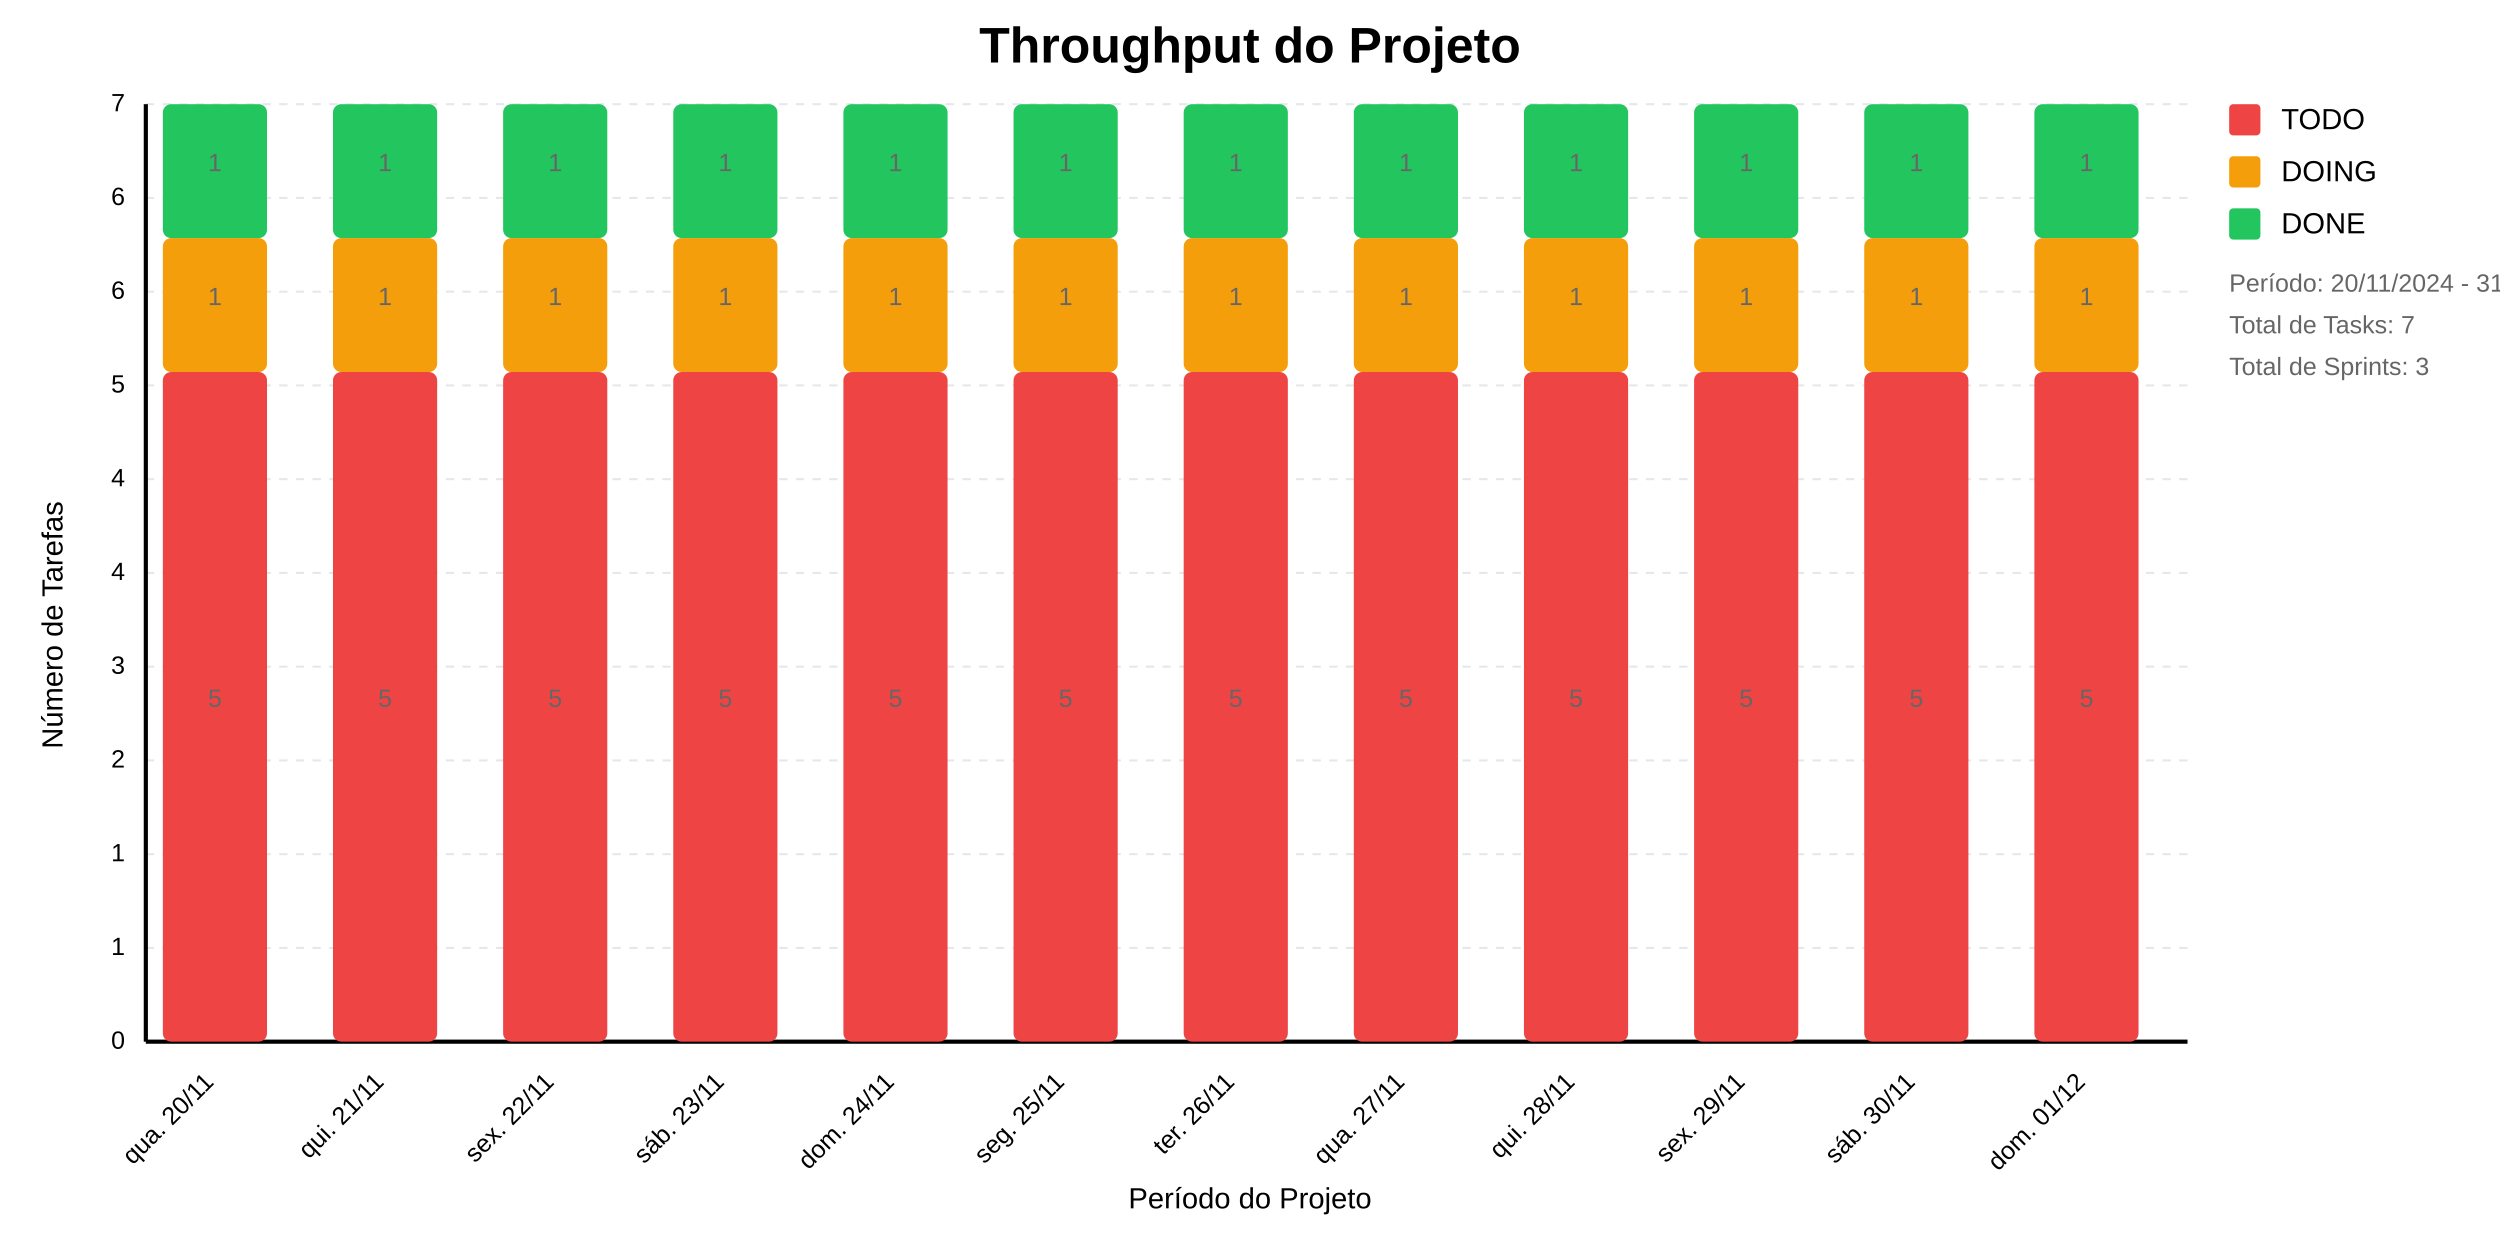
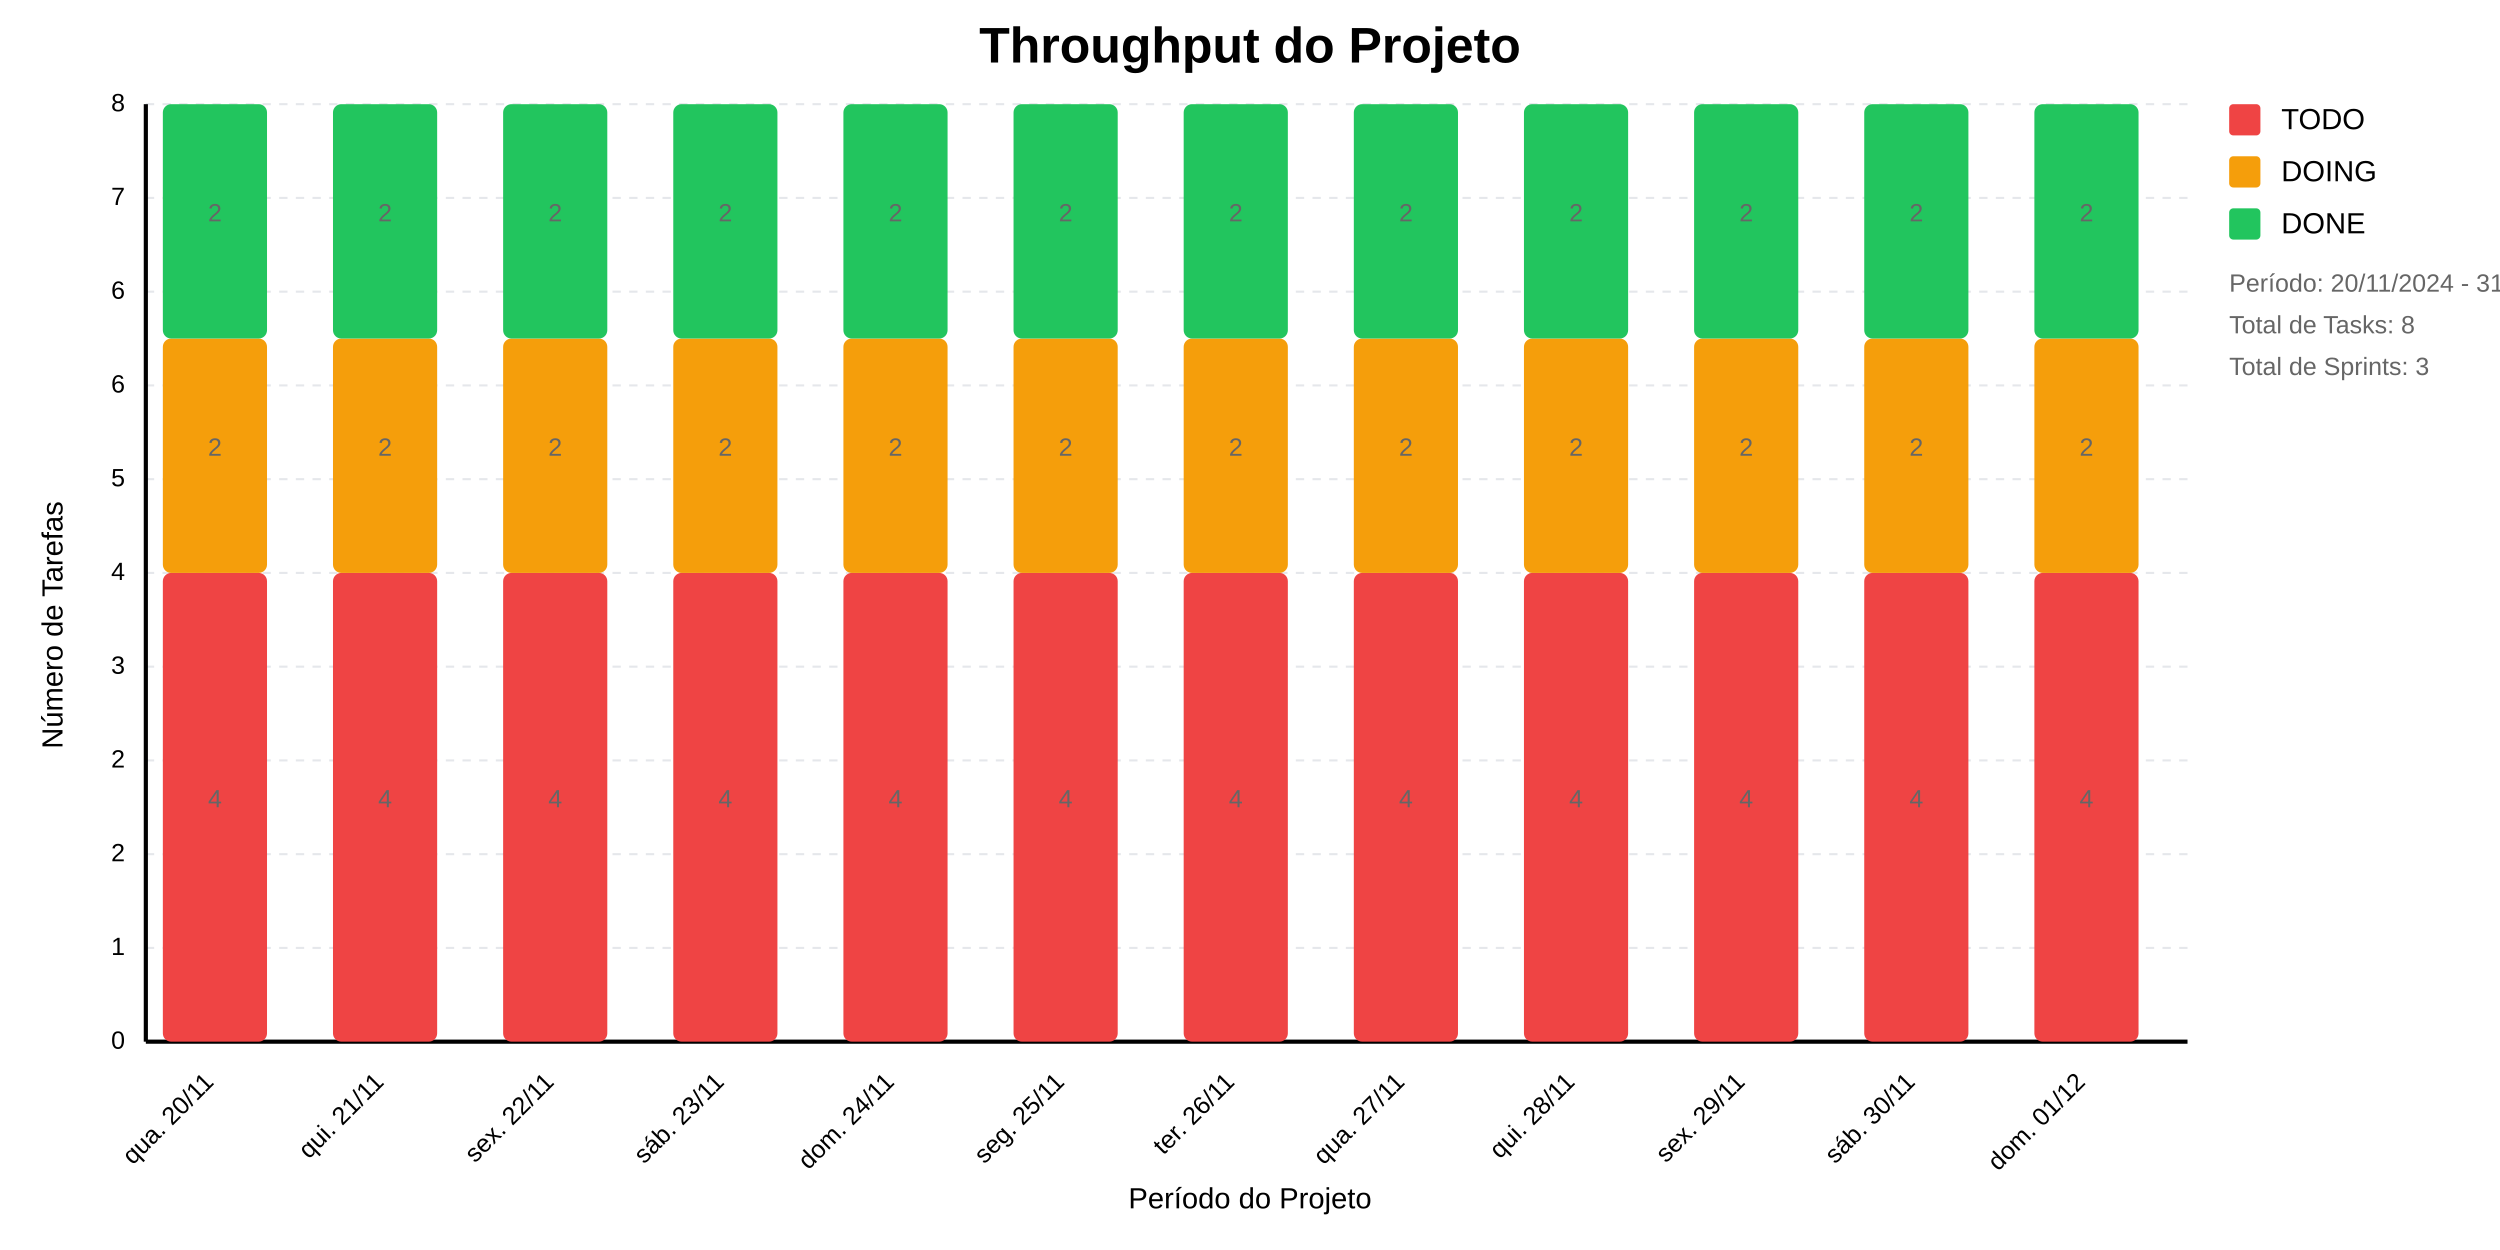
<svg xmlns="http://www.w3.org/2000/svg" viewBox="0 0 1200 600">
  <defs>
    <style>
              text { font-family: Arial, sans-serif; }
              .title { font-size: 24px; font-weight: bold; }
              .label { font-size: 14px; }
              .value { font-size: 12px; fill: #666666; }
              .axis { font-size: 12px; }
              .legend { font-size: 14px; }
            </style>
  </defs>
  <rect width="1200" height="600" fill="white" />
  <line x1="70" y1="50" x2="1050" y2="50" stroke="#e5e7eb" stroke-dasharray="4" />
-   <text x="60" y="50" text-anchor="end" class="axis" dominant-baseline="middle">7</text>
+   <text x="60" y="50" text-anchor="end" class="axis" dominant-baseline="middle">8</text>
  <line x1="70" y1="95" x2="1050" y2="95" stroke="#e5e7eb" stroke-dasharray="4" />
-   <text x="60" y="95" text-anchor="end" class="axis" dominant-baseline="middle">6</text>
+   <text x="60" y="95" text-anchor="end" class="axis" dominant-baseline="middle">7</text>
  <line x1="70" y1="140" x2="1050" y2="140" stroke="#e5e7eb" stroke-dasharray="4" />
  <text x="60" y="140" text-anchor="end" class="axis" dominant-baseline="middle">6</text>
  <line x1="70" y1="185" x2="1050" y2="185" stroke="#e5e7eb" stroke-dasharray="4" />
-   <text x="60" y="185" text-anchor="end" class="axis" dominant-baseline="middle">5</text>
+   <text x="60" y="185" text-anchor="end" class="axis" dominant-baseline="middle">6</text>
  <line x1="70" y1="230" x2="1050" y2="230" stroke="#e5e7eb" stroke-dasharray="4" />
-   <text x="60" y="230" text-anchor="end" class="axis" dominant-baseline="middle">4</text>
+   <text x="60" y="230" text-anchor="end" class="axis" dominant-baseline="middle">5</text>
  <line x1="70" y1="275" x2="1050" y2="275" stroke="#e5e7eb" stroke-dasharray="4" />
  <text x="60" y="275" text-anchor="end" class="axis" dominant-baseline="middle">4</text>
  <line x1="70" y1="320" x2="1050" y2="320" stroke="#e5e7eb" stroke-dasharray="4" />
  <text x="60" y="320" text-anchor="end" class="axis" dominant-baseline="middle">3</text>
  <line x1="70" y1="365" x2="1050" y2="365" stroke="#e5e7eb" stroke-dasharray="4" />
  <text x="60" y="365" text-anchor="end" class="axis" dominant-baseline="middle">2</text>
  <line x1="70" y1="410" x2="1050" y2="410" stroke="#e5e7eb" stroke-dasharray="4" />
-   <text x="60" y="410" text-anchor="end" class="axis" dominant-baseline="middle">1</text>
+   <text x="60" y="410" text-anchor="end" class="axis" dominant-baseline="middle">2</text>
  <line x1="70" y1="455" x2="1050" y2="455" stroke="#e5e7eb" stroke-dasharray="4" />
  <text x="60" y="455" text-anchor="end" class="axis" dominant-baseline="middle">1</text>
  <line x1="70" y1="500" x2="1050" y2="500" stroke="#e5e7eb" stroke-dasharray="4" />
  <text x="60" y="500" text-anchor="end" class="axis" dominant-baseline="middle">0</text>
  <line x1="70" y1="50" x2="70" y2="500" stroke="black" stroke-width="2" />
  <line x1="70" y1="500" x2="1050" y2="500" stroke="black" stroke-width="2" />
  <g>
-     <rect x="78.167" y="178.571" width="50" height="321.429" fill="#ef4444" rx="4" />
-     <rect x="78.167" y="114.286" width="50" height="64.286" fill="#f59e0b" rx="4" />
-     <rect x="78.167" y="50" width="50" height="64.286" fill="#22c55e" rx="4" />
+     <rect x="78.167" y="275" width="50" height="225" fill="#ef4444" rx="4" />
+     <rect x="78.167" y="162.5" width="50" height="112.5" fill="#f59e0b" rx="4" />
+     <rect x="78.167" y="50" width="50" height="112.5" fill="#22c55e" rx="4" />
    <text transform="rotate(-45 103.1667 520)" x="103.167" y="520" text-anchor="end" class="axis">qua. 20/11</text>
-     <text x="103.167" y="339.286" text-anchor="middle" class="value" fill="white">5</text>
-     <text x="103.167" y="146.429" text-anchor="middle" class="value" fill="white">1</text>
-     <text x="103.167" y="82.143" text-anchor="middle" class="value" fill="white">1</text>
+     <text x="103.167" y="387.5" text-anchor="middle" class="value" fill="white">4</text>
+     <text x="103.167" y="218.75" text-anchor="middle" class="value" fill="white">2</text>
+     <text x="103.167" y="106.25" text-anchor="middle" class="value" fill="white">2</text>
  </g>
  <g>
-     <rect x="159.833" y="178.571" width="50" height="321.429" fill="#ef4444" rx="4" />
-     <rect x="159.833" y="114.286" width="50" height="64.286" fill="#f59e0b" rx="4" />
-     <rect x="159.833" y="50" width="50" height="64.286" fill="#22c55e" rx="4" />
+     <rect x="159.833" y="275" width="50" height="225" fill="#ef4444" rx="4" />
+     <rect x="159.833" y="162.5" width="50" height="112.5" fill="#f59e0b" rx="4" />
+     <rect x="159.833" y="50" width="50" height="112.5" fill="#22c55e" rx="4" />
    <text transform="rotate(-45 184.8333 520)" x="184.833" y="520" text-anchor="end" class="axis">qui. 21/11</text>
-     <text x="184.833" y="339.286" text-anchor="middle" class="value" fill="white">5</text>
-     <text x="184.833" y="146.429" text-anchor="middle" class="value" fill="white">1</text>
-     <text x="184.833" y="82.143" text-anchor="middle" class="value" fill="white">1</text>
+     <text x="184.833" y="387.5" text-anchor="middle" class="value" fill="white">4</text>
+     <text x="184.833" y="218.75" text-anchor="middle" class="value" fill="white">2</text>
+     <text x="184.833" y="106.25" text-anchor="middle" class="value" fill="white">2</text>
  </g>
  <g>
-     <rect x="241.5" y="178.571" width="50" height="321.429" fill="#ef4444" rx="4" />
-     <rect x="241.5" y="114.286" width="50" height="64.286" fill="#f59e0b" rx="4" />
-     <rect x="241.5" y="50" width="50" height="64.286" fill="#22c55e" rx="4" />
+     <rect x="241.5" y="275" width="50" height="225" fill="#ef4444" rx="4" />
+     <rect x="241.5" y="162.5" width="50" height="112.5" fill="#f59e0b" rx="4" />
+     <rect x="241.5" y="50" width="50" height="112.5" fill="#22c55e" rx="4" />
    <text transform="rotate(-45 266.5 520)" x="266.5" y="520" text-anchor="end" class="axis">sex. 22/11</text>
-     <text x="266.5" y="339.286" text-anchor="middle" class="value" fill="white">5</text>
-     <text x="266.5" y="146.429" text-anchor="middle" class="value" fill="white">1</text>
-     <text x="266.5" y="82.143" text-anchor="middle" class="value" fill="white">1</text>
+     <text x="266.5" y="387.5" text-anchor="middle" class="value" fill="white">4</text>
+     <text x="266.5" y="218.75" text-anchor="middle" class="value" fill="white">2</text>
+     <text x="266.5" y="106.25" text-anchor="middle" class="value" fill="white">2</text>
  </g>
  <g>
-     <rect x="323.167" y="178.571" width="50" height="321.429" fill="#ef4444" rx="4" />
-     <rect x="323.167" y="114.286" width="50" height="64.286" fill="#f59e0b" rx="4" />
-     <rect x="323.167" y="50" width="50" height="64.286" fill="#22c55e" rx="4" />
+     <rect x="323.167" y="275" width="50" height="225" fill="#ef4444" rx="4" />
+     <rect x="323.167" y="162.5" width="50" height="112.5" fill="#f59e0b" rx="4" />
+     <rect x="323.167" y="50" width="50" height="112.5" fill="#22c55e" rx="4" />
    <text transform="rotate(-45 348.1667 520)" x="348.167" y="520" text-anchor="end" class="axis">sáb. 23/11</text>
-     <text x="348.167" y="339.286" text-anchor="middle" class="value" fill="white">5</text>
-     <text x="348.167" y="146.429" text-anchor="middle" class="value" fill="white">1</text>
-     <text x="348.167" y="82.143" text-anchor="middle" class="value" fill="white">1</text>
+     <text x="348.167" y="387.5" text-anchor="middle" class="value" fill="white">4</text>
+     <text x="348.167" y="218.75" text-anchor="middle" class="value" fill="white">2</text>
+     <text x="348.167" y="106.25" text-anchor="middle" class="value" fill="white">2</text>
  </g>
  <g>
-     <rect x="404.833" y="178.571" width="50" height="321.429" fill="#ef4444" rx="4" />
-     <rect x="404.833" y="114.286" width="50" height="64.286" fill="#f59e0b" rx="4" />
-     <rect x="404.833" y="50" width="50" height="64.286" fill="#22c55e" rx="4" />
+     <rect x="404.833" y="275" width="50" height="225" fill="#ef4444" rx="4" />
+     <rect x="404.833" y="162.5" width="50" height="112.5" fill="#f59e0b" rx="4" />
+     <rect x="404.833" y="50" width="50" height="112.5" fill="#22c55e" rx="4" />
    <text transform="rotate(-45 429.8333 520)" x="429.833" y="520" text-anchor="end" class="axis">dom. 24/11</text>
-     <text x="429.833" y="339.286" text-anchor="middle" class="value" fill="white">5</text>
-     <text x="429.833" y="146.429" text-anchor="middle" class="value" fill="white">1</text>
-     <text x="429.833" y="82.143" text-anchor="middle" class="value" fill="white">1</text>
+     <text x="429.833" y="387.5" text-anchor="middle" class="value" fill="white">4</text>
+     <text x="429.833" y="218.75" text-anchor="middle" class="value" fill="white">2</text>
+     <text x="429.833" y="106.25" text-anchor="middle" class="value" fill="white">2</text>
  </g>
  <g>
-     <rect x="486.5" y="178.571" width="50" height="321.429" fill="#ef4444" rx="4" />
-     <rect x="486.5" y="114.286" width="50" height="64.286" fill="#f59e0b" rx="4" />
-     <rect x="486.5" y="50" width="50" height="64.286" fill="#22c55e" rx="4" />
+     <rect x="486.5" y="275" width="50" height="225" fill="#ef4444" rx="4" />
+     <rect x="486.5" y="162.5" width="50" height="112.5" fill="#f59e0b" rx="4" />
+     <rect x="486.5" y="50" width="50" height="112.5" fill="#22c55e" rx="4" />
    <text transform="rotate(-45 511.5 520)" x="511.5" y="520" text-anchor="end" class="axis">seg. 25/11</text>
-     <text x="511.5" y="339.286" text-anchor="middle" class="value" fill="white">5</text>
-     <text x="511.5" y="146.429" text-anchor="middle" class="value" fill="white">1</text>
-     <text x="511.5" y="82.143" text-anchor="middle" class="value" fill="white">1</text>
+     <text x="511.5" y="387.5" text-anchor="middle" class="value" fill="white">4</text>
+     <text x="511.5" y="218.75" text-anchor="middle" class="value" fill="white">2</text>
+     <text x="511.5" y="106.25" text-anchor="middle" class="value" fill="white">2</text>
  </g>
  <g>
-     <rect x="568.167" y="178.571" width="50" height="321.429" fill="#ef4444" rx="4" />
-     <rect x="568.167" y="114.286" width="50" height="64.286" fill="#f59e0b" rx="4" />
-     <rect x="568.167" y="50" width="50" height="64.286" fill="#22c55e" rx="4" />
+     <rect x="568.167" y="275" width="50" height="225" fill="#ef4444" rx="4" />
+     <rect x="568.167" y="162.5" width="50" height="112.5" fill="#f59e0b" rx="4" />
+     <rect x="568.167" y="50" width="50" height="112.5" fill="#22c55e" rx="4" />
    <text transform="rotate(-45 593.1667 520)" x="593.167" y="520" text-anchor="end" class="axis">ter. 26/11</text>
-     <text x="593.167" y="339.286" text-anchor="middle" class="value" fill="white">5</text>
-     <text x="593.167" y="146.429" text-anchor="middle" class="value" fill="white">1</text>
-     <text x="593.167" y="82.143" text-anchor="middle" class="value" fill="white">1</text>
+     <text x="593.167" y="387.5" text-anchor="middle" class="value" fill="white">4</text>
+     <text x="593.167" y="218.75" text-anchor="middle" class="value" fill="white">2</text>
+     <text x="593.167" y="106.25" text-anchor="middle" class="value" fill="white">2</text>
  </g>
  <g>
-     <rect x="649.833" y="178.571" width="50" height="321.429" fill="#ef4444" rx="4" />
-     <rect x="649.833" y="114.286" width="50" height="64.286" fill="#f59e0b" rx="4" />
-     <rect x="649.833" y="50" width="50" height="64.286" fill="#22c55e" rx="4" />
+     <rect x="649.833" y="275" width="50" height="225" fill="#ef4444" rx="4" />
+     <rect x="649.833" y="162.5" width="50" height="112.5" fill="#f59e0b" rx="4" />
+     <rect x="649.833" y="50" width="50" height="112.5" fill="#22c55e" rx="4" />
    <text transform="rotate(-45 674.8333 520)" x="674.833" y="520" text-anchor="end" class="axis">qua. 27/11</text>
-     <text x="674.833" y="339.286" text-anchor="middle" class="value" fill="white">5</text>
-     <text x="674.833" y="146.429" text-anchor="middle" class="value" fill="white">1</text>
-     <text x="674.833" y="82.143" text-anchor="middle" class="value" fill="white">1</text>
+     <text x="674.833" y="387.5" text-anchor="middle" class="value" fill="white">4</text>
+     <text x="674.833" y="218.75" text-anchor="middle" class="value" fill="white">2</text>
+     <text x="674.833" y="106.25" text-anchor="middle" class="value" fill="white">2</text>
  </g>
  <g>
-     <rect x="731.5" y="178.571" width="50" height="321.429" fill="#ef4444" rx="4" />
-     <rect x="731.5" y="114.286" width="50" height="64.286" fill="#f59e0b" rx="4" />
-     <rect x="731.5" y="50" width="50" height="64.286" fill="#22c55e" rx="4" />
+     <rect x="731.5" y="275" width="50" height="225" fill="#ef4444" rx="4" />
+     <rect x="731.5" y="162.5" width="50" height="112.5" fill="#f59e0b" rx="4" />
+     <rect x="731.5" y="50" width="50" height="112.5" fill="#22c55e" rx="4" />
    <text transform="rotate(-45 756.5 520)" x="756.5" y="520" text-anchor="end" class="axis">qui. 28/11</text>
-     <text x="756.5" y="339.286" text-anchor="middle" class="value" fill="white">5</text>
-     <text x="756.5" y="146.429" text-anchor="middle" class="value" fill="white">1</text>
-     <text x="756.5" y="82.143" text-anchor="middle" class="value" fill="white">1</text>
+     <text x="756.5" y="387.5" text-anchor="middle" class="value" fill="white">4</text>
+     <text x="756.5" y="218.75" text-anchor="middle" class="value" fill="white">2</text>
+     <text x="756.5" y="106.25" text-anchor="middle" class="value" fill="white">2</text>
  </g>
  <g>
-     <rect x="813.167" y="178.571" width="50" height="321.429" fill="#ef4444" rx="4" />
-     <rect x="813.167" y="114.286" width="50" height="64.286" fill="#f59e0b" rx="4" />
-     <rect x="813.167" y="50" width="50" height="64.286" fill="#22c55e" rx="4" />
+     <rect x="813.167" y="275" width="50" height="225" fill="#ef4444" rx="4" />
+     <rect x="813.167" y="162.5" width="50" height="112.5" fill="#f59e0b" rx="4" />
+     <rect x="813.167" y="50" width="50" height="112.5" fill="#22c55e" rx="4" />
    <text transform="rotate(-45 838.1667 520)" x="838.167" y="520" text-anchor="end" class="axis">sex. 29/11</text>
-     <text x="838.167" y="339.286" text-anchor="middle" class="value" fill="white">5</text>
-     <text x="838.167" y="146.429" text-anchor="middle" class="value" fill="white">1</text>
-     <text x="838.167" y="82.143" text-anchor="middle" class="value" fill="white">1</text>
+     <text x="838.167" y="387.5" text-anchor="middle" class="value" fill="white">4</text>
+     <text x="838.167" y="218.75" text-anchor="middle" class="value" fill="white">2</text>
+     <text x="838.167" y="106.25" text-anchor="middle" class="value" fill="white">2</text>
  </g>
  <g>
-     <rect x="894.833" y="178.571" width="50" height="321.429" fill="#ef4444" rx="4" />
-     <rect x="894.833" y="114.286" width="50" height="64.286" fill="#f59e0b" rx="4" />
-     <rect x="894.833" y="50" width="50" height="64.286" fill="#22c55e" rx="4" />
+     <rect x="894.833" y="275" width="50" height="225" fill="#ef4444" rx="4" />
+     <rect x="894.833" y="162.5" width="50" height="112.5" fill="#f59e0b" rx="4" />
+     <rect x="894.833" y="50" width="50" height="112.5" fill="#22c55e" rx="4" />
    <text transform="rotate(-45 919.8333 520)" x="919.833" y="520" text-anchor="end" class="axis">sáb. 30/11</text>
-     <text x="919.833" y="339.286" text-anchor="middle" class="value" fill="white">5</text>
-     <text x="919.833" y="146.429" text-anchor="middle" class="value" fill="white">1</text>
-     <text x="919.833" y="82.143" text-anchor="middle" class="value" fill="white">1</text>
+     <text x="919.833" y="387.5" text-anchor="middle" class="value" fill="white">4</text>
+     <text x="919.833" y="218.75" text-anchor="middle" class="value" fill="white">2</text>
+     <text x="919.833" y="106.25" text-anchor="middle" class="value" fill="white">2</text>
  </g>
  <g>
-     <rect x="976.5" y="178.571" width="50" height="321.429" fill="#ef4444" rx="4" />
-     <rect x="976.5" y="114.286" width="50" height="64.286" fill="#f59e0b" rx="4" />
-     <rect x="976.5" y="50" width="50" height="64.286" fill="#22c55e" rx="4" />
+     <rect x="976.5" y="275" width="50" height="225" fill="#ef4444" rx="4" />
+     <rect x="976.5" y="162.5" width="50" height="112.5" fill="#f59e0b" rx="4" />
+     <rect x="976.5" y="50" width="50" height="112.5" fill="#22c55e" rx="4" />
    <text transform="rotate(-45 1001.5 520)" x="1001.5" y="520" text-anchor="end" class="axis">dom. 01/12</text>
-     <text x="1001.5" y="339.286" text-anchor="middle" class="value" fill="white">5</text>
-     <text x="1001.5" y="146.429" text-anchor="middle" class="value" fill="white">1</text>
-     <text x="1001.5" y="82.143" text-anchor="middle" class="value" fill="white">1</text>
+     <text x="1001.5" y="387.5" text-anchor="middle" class="value" fill="white">4</text>
+     <text x="1001.5" y="218.75" text-anchor="middle" class="value" fill="white">2</text>
+     <text x="1001.5" y="106.25" text-anchor="middle" class="value" fill="white">2</text>
  </g>
  <text transform="rotate(-90 30 300)" x="30" y="300" text-anchor="middle" class="label">Número de Tarefas</text>
  <text x="600" y="580" text-anchor="middle" class="label">Período do Projeto</text>
  <text x="600" y="30" text-anchor="middle" class="title">Throughput do Projeto</text>
  <g transform="translate(1070, 50)">
    <rect width="15" height="15" fill="#ef4444" rx="2" />
    <text x="25" y="12" class="legend">TODO</text>
    <rect y="25" width="15" height="15" fill="#f59e0b" rx="2" />
    <text x="25" y="37" class="legend">DOING</text>
    <rect y="50" width="15" height="15" fill="#22c55e" rx="2" />
    <text x="25" y="62" class="legend">DONE</text>
    <text x="0" y="90" class="value">
              Período: 20/11/2024 - 
              31/11/2024
            </text>
    <text x="0" y="110" class="value">
-               Total de Tasks: 7
+               Total de Tasks: 8
            </text>
    <text x="0" y="130" class="value">
              Total de Sprints: 3
            </text>
  </g>
</svg>
